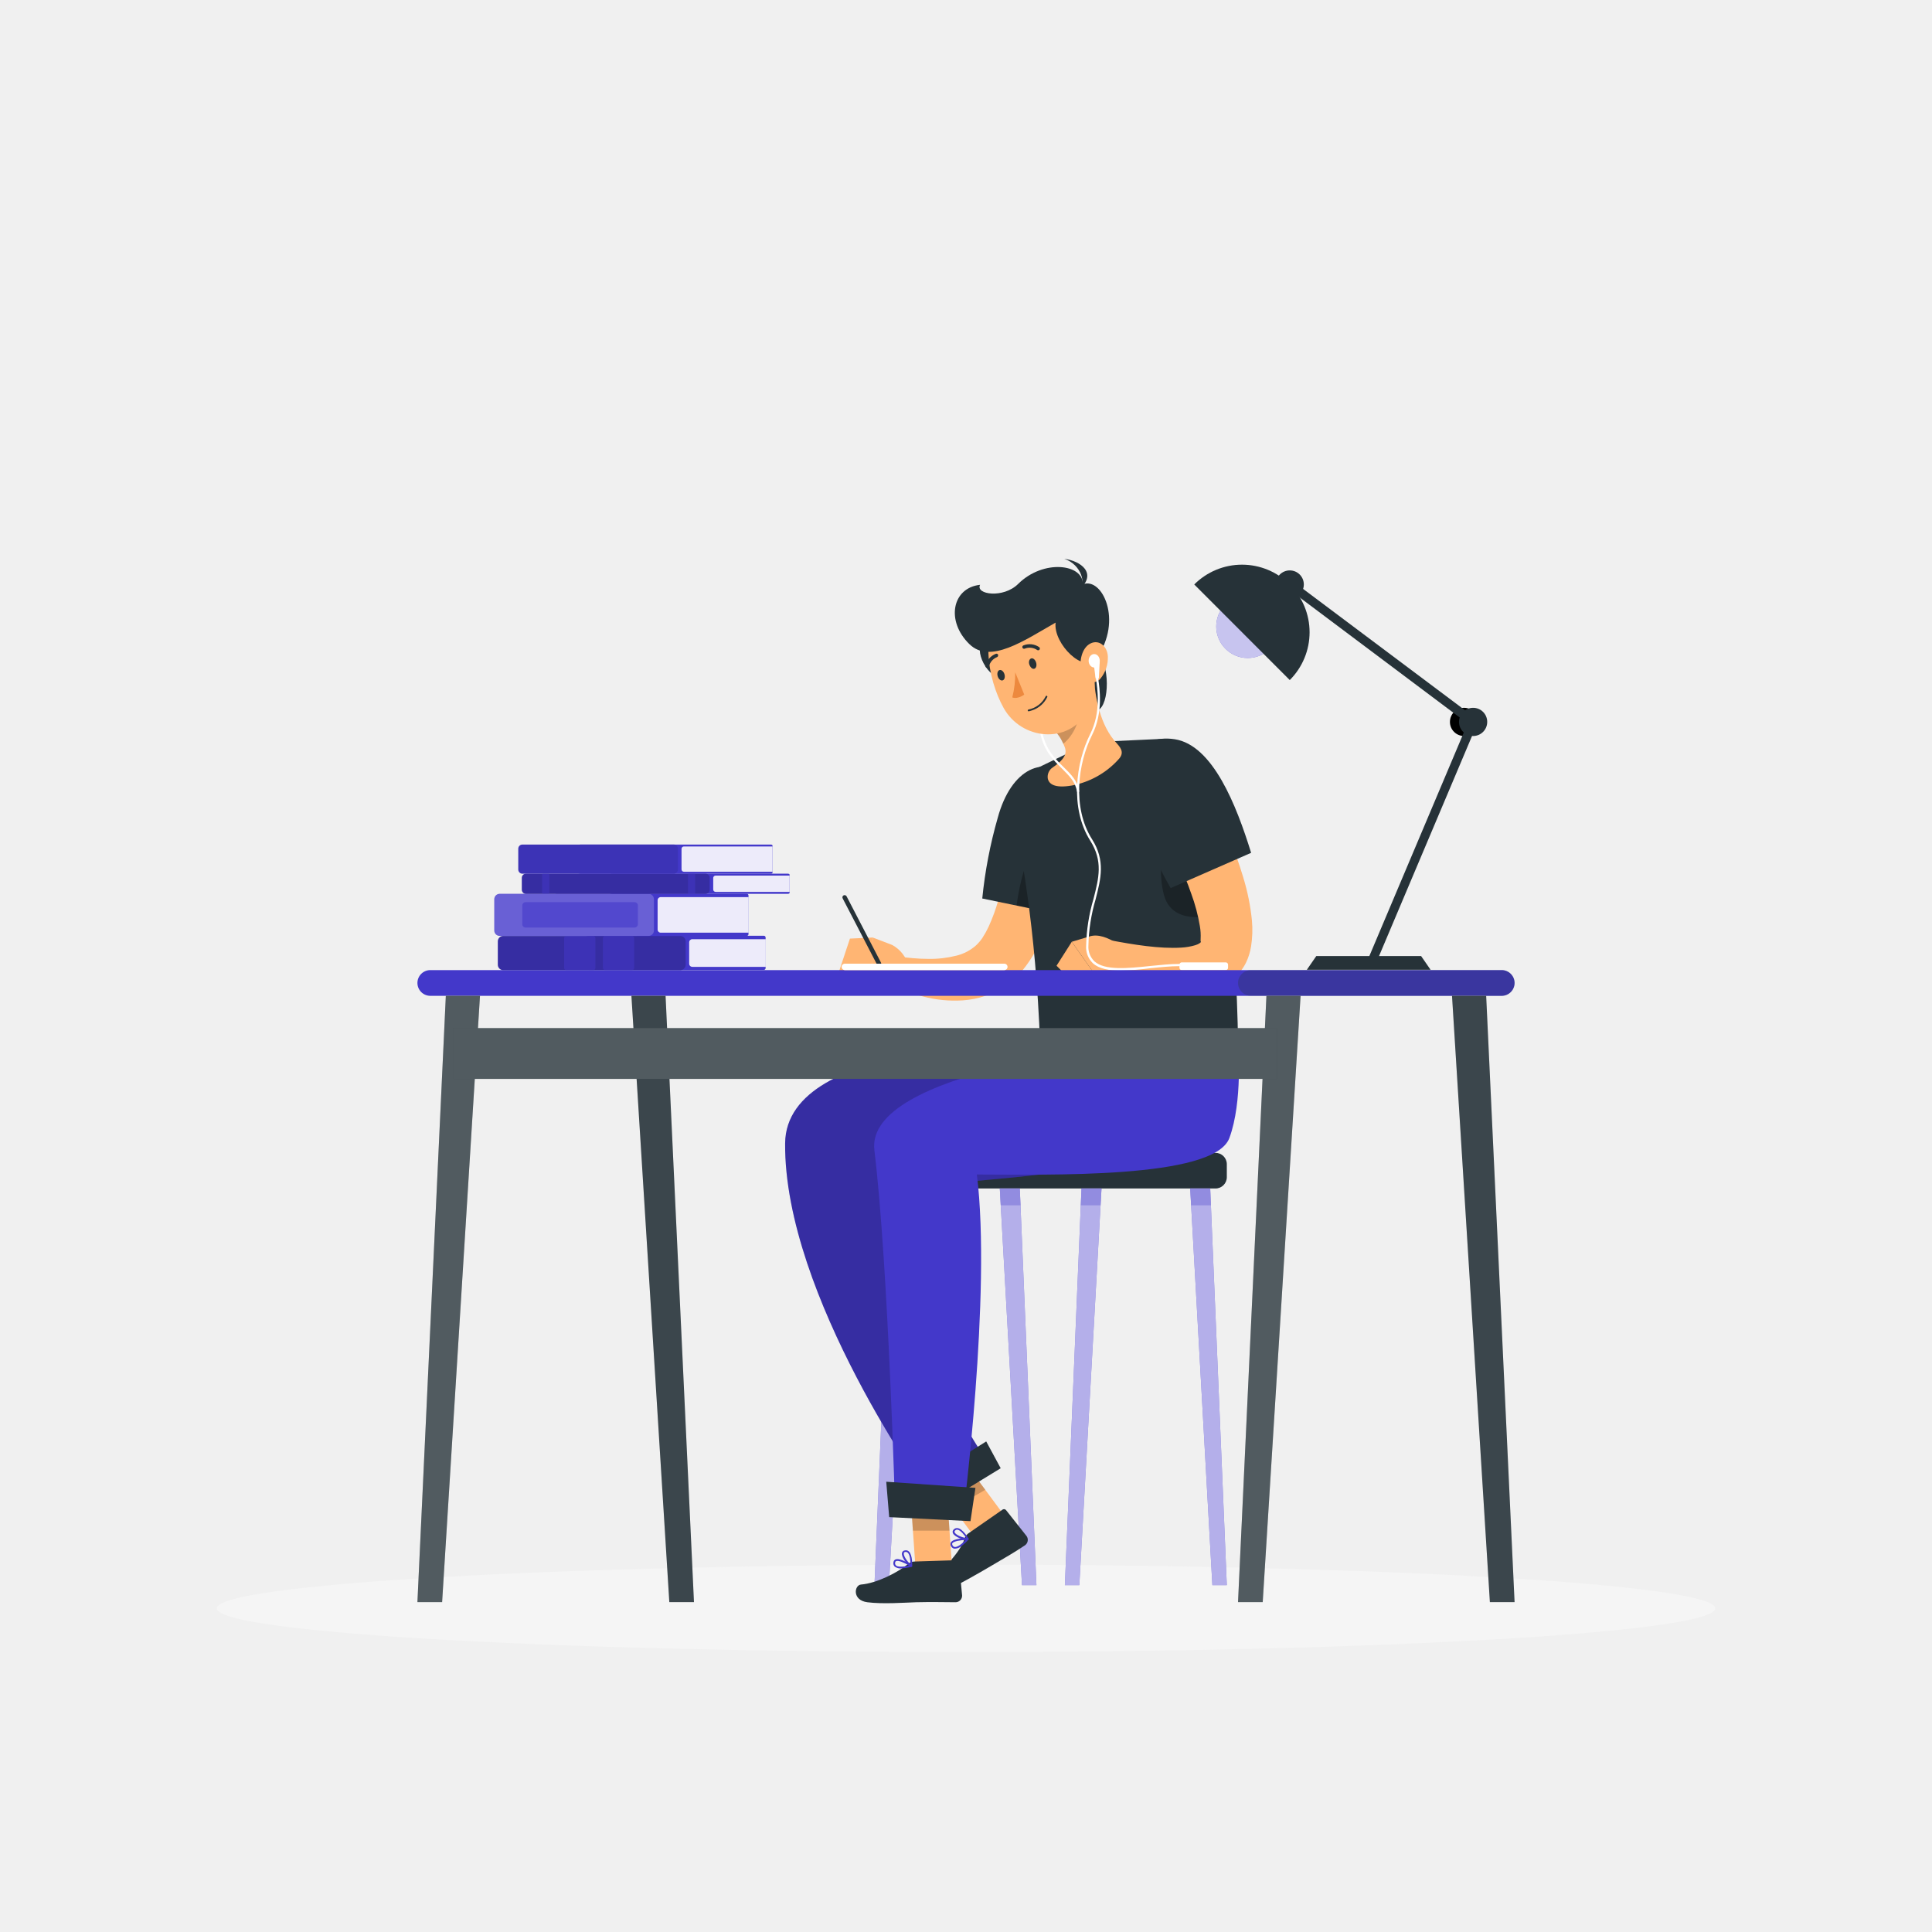
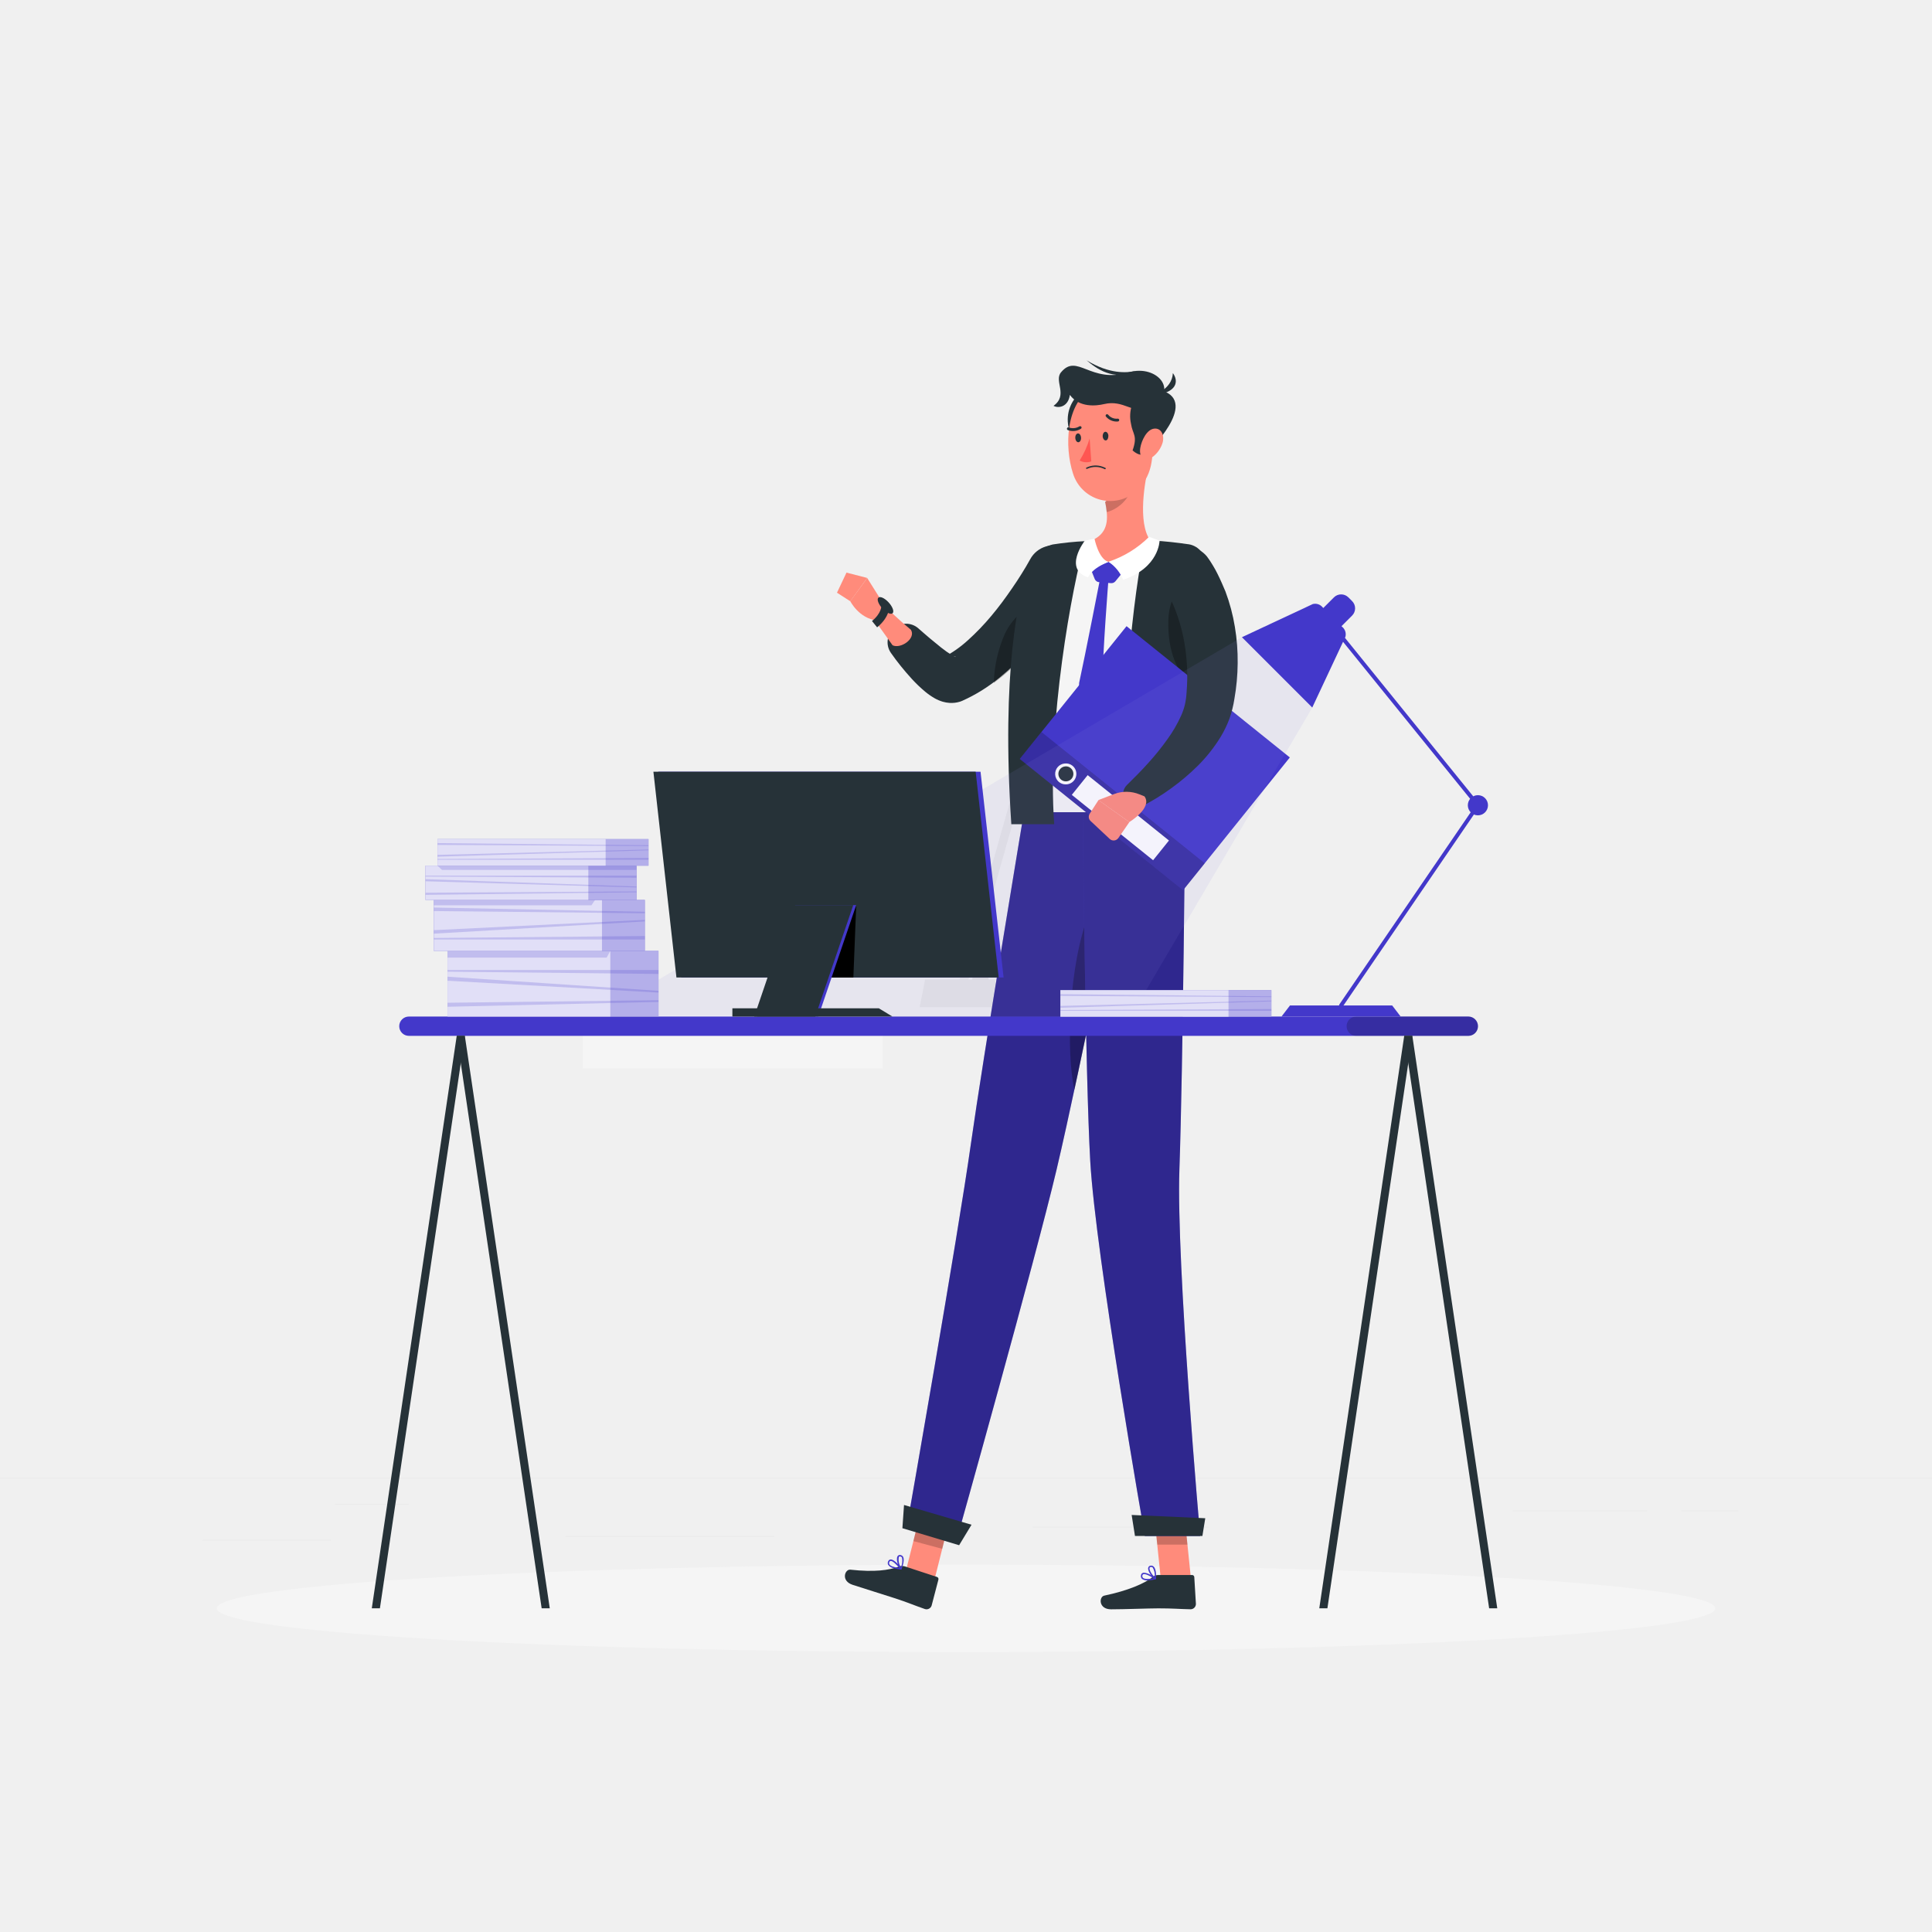
- <svg xmlns="http://www.w3.org/2000/svg" viewBox="0 0 500 500" width="400">
-   <ellipse cx="250" cy="416.24" fill="#f5f5f5" rx="193.89" ry="11.32" />
-   <rect width="91.19" height="9.22" x="226.31" y="298.36" fill="#263238" rx="2.93" />
-   <path fill="#4338ca" d="M313.76 410.24h3.74l-4.3-102.66h-5.18l5.74 102.66z" />
-   <path fill="#fff" d="M313.76 410.24h3.74l-4.3-102.66h-5.18l5.74 102.66z" opacity=".6" />
-   <path fill="#4338ca" d="M279.33 410.24h-3.74l4.3-102.66h5.18l-5.74 102.66z" />
-   <path fill="#fff" d="M279.33 410.24h-3.74l4.3-102.66h5.18l-5.74 102.66z" opacity=".6" />
-   <path fill="#4338ca" d="M264.49 410.24h3.74l-4.31-102.66h-5.17l5.74 102.66z" />
-   <path fill="#fff" d="M264.49 410.24h3.74l-4.31-102.66h-5.17l5.74 102.66z" opacity=".6" />
-   <path fill="#4338ca" d="M230.05 410.24h-3.74l4.31-102.66h5.17l-5.74 102.66z" />
-   <path fill="#fff" d="M230.05 410.24h-3.74l4.31-102.66h5.17l-5.74 102.66z" opacity=".6" />
-   <path fill="#4338ca" d="M313.2 307.57h-5.18l.24 4.37h5.12l-.18-4.37zm-33.49 4.37h5.11l.25-4.37h-5.18l-.18 4.37zm-20.96-4.37.24 4.37h5.12l-.19-4.37h-5.17zm-28.32 4.37h5.13l.24-4.37h-5.18l-.19 4.37z" opacity=".3" />
-   <path fill="#ffb573" d="m262.08 395.15-8.46 4.5-13.34-18.01 8.47-4.5 13.33 18.01z" />
-   <path fill="#263238" d="m250.56 396.87 8.84-6.14a.68.68 0 0 1 1 .13l5.29 6.69a1.71 1.71 0 0 1-.41 2.36c-3.11 2.08-4.51 2.81-8.58 5.23-2.51 1.48-8.51 5-12.2 6.61s-5.17-2.09-3.75-3.1c3.37-2.38 7.83-7.06 8.84-10.35a2.67 2.67 0 0 1 .97-1.43Z" />
-   <path d="m248.76 377.15-8.48 4.49 6.43 8.68 8.28-4.76-6.23-8.41z" opacity=".2" />
-   <path fill="#4338ca" d="M269.19 270.47s-65.74-2.05-66 25.42c-.32 39.48 37.15 91.33 37.15 91.33l14.66-9.75s-25.68-37.69-25.9-68.51c19.37-5.47 65-2 70.91-18.1 4.84-13.14 2.31-20.39 2.31-20.39Z" />
-   <path d="M269.19 270.47s-65.74-2.05-66 25.42c-.32 39.48 37.15 91.33 37.15 91.33l14.66-9.75s-25.68-37.69-25.9-68.51c19.37-5.47 65-2 70.91-18.1 4.84-13.14 2.31-20.39 2.31-20.39Z" opacity=".2" />
-   <path fill="#263238" d="m258.98 379.98-17.44 10.68-5.47-5.55 19.16-12.07 3.75 6.94z" />
-   <path fill="#4338ca" d="M248.73 400.18a11.2 11.2 0 0 0 1.9-1.74.22.22 0 0 0-.17-.37c-.37 0-3.65 0-4.35 1.07a.85.85 0 0 0-.07.82 1.23 1.23 0 0 0 .92.83 2.62 2.62 0 0 0 1.77-.61Zm1.21-1.65c-1.21 1.26-2.28 1.93-2.9 1.82a.77.77 0 0 1-.58-.56.38.38 0 0 1 0-.4c.4-.56 2.17-.81 3.48-.86Z" />
-   <path fill="#4338ca" d="M250.59 398.48a.27.27 0 0 0 .07-.08.22.22 0 0 0 0-.22c-.06-.1-1.46-2.48-2.78-2.7a1.14 1.14 0 0 0-1 .29.85.85 0 0 0-.28 1c.42 1 2.73 1.81 3.84 1.74ZM247.3 396a.66.66 0 0 1 .51-.12c.79.13 1.75 1.38 2.25 2.14-1.09-.1-2.73-.8-3-1.45-.05-.12-.08-.29.17-.51.02.02.04-.01.07-.06Z" />
-   <path fill="#ffb573" d="m246.43 406.19-9.5-.45-1.56-22.43 9.5.45 1.56 22.43z" />
-   <path fill="#263238" d="m236.71 404.12 10.75-.34a.69.69 0 0 1 .74.63l.79 8.49a1.7 1.7 0 0 1-1.63 1.76c-3.74 0-5.54-.11-10.27 0-2.91.09-8.63.52-12.62 0s-3.38-4.43-1.65-4.58c4.11-.33 9.62-3.17 12.26-5.38a2.69 2.69 0 0 1 1.63-.58Z" />
-   <path fill="#4338ca" d="M233.37 405.89a11.71 11.71 0 0 0 2.54-.42.22.22 0 0 0 .06-.4c-.31-.2-3.08-2-4.23-1.48a.85.85 0 0 0-.5.65 1.23 1.23 0 0 0 .31 1.2 2.56 2.56 0 0 0 1.82.45Zm1.91-.72c-1.7.39-3 .38-3.42-.05a.82.82 0 0 1-.19-.79.4.4 0 0 1 .24-.32c.62-.27 2.24.48 3.37 1.16Z" />
-   <path fill="#4338ca" d="M235.86 405.48a.19.19 0 0 0 .1 0 .21.21 0 0 0 .11-.18c0-.12.14-2.88-.86-3.78a1.1 1.1 0 0 0-1-.28.85.85 0 0 0-.79.7c-.19 1 1.3 3 2.27 3.54a.27.27 0 0 0 .17 0Zm-1.43-3.84a.63.63 0 0 1 .48.18c.6.54.72 2.11.73 3-.86-.68-1.86-2.16-1.73-2.85 0-.13.09-.29.41-.34Z" />
-   <path d="m244.88 383.76-9.51-.45.89 12.83 9.48-.01-.86-12.37z" opacity=".2" />
-   <path fill="#4338ca" d="M292.57 270.47s-68.78 6.5-66.28 27.21c3.62 29.86 5.4 94.22 5.4 94.22l17.53.69s7.43-58 3.59-88.63c17.8 0 61.38 1.28 65.35-9.44 3.51-9.48 2.26-24 2.26-24Z" />
-   <path fill="#263238" d="m251.16 393.67-21.04-1.04-.76-9.16 23.08 1.59-1.28 8.61z" />
-   <path fill="#ffb573" d="M277.31 209.81c-.13 1.68-.26 3.14-.45 4.68s-.39 3-.63 4.56c-.47 3-1.07 6-1.77 9.07a71.77 71.77 0 0 1-6.59 18.22 32.69 32.69 0 0 1-3.09 4.59 20.83 20.83 0 0 1-4.54 4.22 22.69 22.69 0 0 1-11.07 3.74 32 32 0 0 1-10.29-1 40.2 40.2 0 0 1-4.66-1.5c-.76-.29-1.5-.61-2.23-1s-1.41-.71-2.25-1.16l2.63-6.69 1.91.24 2 .2c1.34.11 2.66.18 4 .18a27.67 27.67 0 0 0 7.21-.83 11.85 11.85 0 0 0 5.09-2.65 11.54 11.54 0 0 0 1.66-1.94 23.8 23.8 0 0 0 1.58-2.84 45.89 45.89 0 0 0 2.59-7.11c.76-2.53 1.37-5.18 1.92-7.88s1-5.43 1.45-8.18l.59-4.14c.18-1.36.38-2.82.51-4Z" />
-   <path fill="#263238" d="M277.37 201.66c-7-6.79-15.7-2.78-19.16 10a118 118 0 0 0-4 20.87l22.27 4.6c4.05-12.19 8.09-28.51.89-35.47Z" />
-   <path d="M270.2 215.56c1.59-1.43 6.11 5 8.87 12.93-.78 3-1.67 5.89-2.58 8.6l-13.4-2.77c1.07-7.92 3.54-15.54 7.11-18.76Z" opacity=".3" />
-   <path fill="#ffb573" d="m230.86 244.54-5-1.91-.22 10.61s8.4 3.63 10.11-.54l-.6-2.65a8.59 8.59 0 0 0-4.29-5.51Z" />
-   <path fill="#ffb573" d="m219.96 242.91-2.95 8.9 8.67 1.43.22-10.61-5.94.28z" />
-   <path fill="#263238" d="M227.52 250a.56.56 0 0 1-.51-.31l-8.93-17.19a.58.58 0 0 1 .24-.78.59.59 0 0 1 .78.25l8.9 17.16a.58.58 0 0 1-.24.78.66.66 0 0 1-.24.09Zm49.02-55.15 10.68-3 13.72-.64a9.51 9.51 0 0 1 9.5 6.56c2.61 8 5 19.52 6.77 29.49 2 11.19 3 28 3.21 43.26h-51.23c-1.17-31.85-5.22-50.68-7-61.1a9.48 9.48 0 0 1 5.28-10.19Z" />
-   <path d="M317.21 227.22c-1.38-7.85-3.16-16.69-5.14-24-9.13-1.54-13.55 18.48-10.84 28.41s17.16 3.91 17.16 3.91c-.34-2.99-.74-5.8-1.18-8.32Z" opacity=".3" />
-   <path fill="#263238" d="M285.4 171c2.2 5.4.88 15.3-3.46 12.5s2.12-15.78 3.46-12.5Z" />
-   <path fill="#ffb573" d="m283 174.46-4.15 6.34-5.64 8.63a8.62 8.62 0 0 1 1.74 2.55c1 2.08 1.89 3.63-2.48 6.61a2.91 2.91 0 0 0-1.31 2.86c.26 1.35 1.6 2.66 6.31 1.83a21.65 21.65 0 0 0 11.82-6.56c1.57-1.57 1.21-2.75-.3-4.38-4.32-4.6-5.6-11.95-5.99-17.88Z" />
-   <path d="m274.56 187.3 3.46-6.15q.11.24.24.51A15.71 15.71 0 0 1 279 184c.63 2.73-1.49 6.63-3.82 8.49l-.27-.53a10.8 10.8 0 0 0-1.6-2.45.53.53 0 0 0-.14-.1Z" opacity=".2" />
-   <path fill="#263238" d="M253.79 167c-1.29 2.91 3.28 11.15 8.51 7.82s-6.23-12.97-8.51-7.82Z" />
-   <path fill="#fff" d="M279 205.05a.29.29 0 0 1-.29-.24c-.38-2.47-2-4-3.83-5.86-2.32-2.27-4.95-4.85-5.81-9.9a.28.28 0 0 1 .56-.1c.84 4.87 3.4 7.38 5.65 9.59 1.85 1.81 3.59 3.52 4 6.18a.28.28 0 0 1-.24.33Z" />
-   <path fill="#ffb573" d="M281.13 164.07c2 9.06 3.56 14.27.33 20-4.88 8.67-17.08 7.49-21.72-.85-4.18-7.5-6.67-21.06 1.1-26.91a12.87 12.87 0 0 1 20.29 7.76Z" />
-   <path fill="#263238" d="M283.82 170.29c-3.12 4.43-11.3-3.7-10.63-9.16-8.12 4.62-16.94 10.79-22.29 5.59-6.18-6-4.49-14.6 2.75-15.37-1.28 2.5 6 3.61 9.87-.25 6.55-6.48 16.9-5.13 16.71.12 4.99-1.98 10.44 9.34 3.59 19.07Z" />
-   <path fill="#263238" d="M279.27 152.69c1.93-1.44.65-6.57-3.83-8.07 4.26.55 8.67 3.72 3.83 8.07Z" />
-   <path fill="#ffb573" d="M286.71 169.89a8.48 8.48 0 0 1-1.9 5.71c-1.72 2.05-4.37.42-5-2.14-.55-2.29.16-5.84 2.42-6.94s4.36.79 4.48 3.37Z" />
-   <path fill="#263238" d="M268.13 171.42c.24.73.06 1.47-.42 1.64s-1-.28-1.29-1-.06-1.47.42-1.65 1.05.27 1.29 1.01Zm-8.2 3c.25.74.06 1.48-.42 1.65s-1.05-.28-1.29-1-.05-1.47.42-1.64 1.05.26 1.29.99Z" />
-   <path fill="#ed893e" d="M262.74 174a24.9 24.9 0 0 1-.76 6.49c1.47.54 3.09-.73 3.09-.73Z" />
-   <path fill="#263238" d="M267.13 183.83a6.61 6.61 0 0 0 3.91-3.45.23.23 0 0 0-.12-.3.24.24 0 0 0-.3.13 6.34 6.34 0 0 1-4.45 3.42.23.23 0 1 0 .09.45 6.85 6.85 0 0 0 .87-.25Zm1.75-15.59a.41.41 0 0 0 .17-.15.46.46 0 0 0-.14-.63 4.34 4.34 0 0 0-4.07-.42.45.45 0 0 0-.22.61.46.46 0 0 0 .61.21 3.47 3.47 0 0 1 3.19.36.43.43 0 0 0 .46.02Zm-10.57 1.44a.47.47 0 0 0 0-.23.46.46 0 0 0-.6-.24 4.32 4.32 0 0 0-2.66 3.11.45.45 0 1 0 .89.15 3.45 3.45 0 0 1 2.12-2.42.46.46 0 0 0 .25-.37Z" />
-   <path fill="#ffb573" d="M308.67 198c1 1.62 1.8 3.08 2.63 4.64s1.63 3.08 2.41 4.64c1.58 3.11 3 6.31 4.38 9.57s2.59 6.62 3.63 10.12a57.11 57.11 0 0 1 2.28 11.28 27 27 0 0 1-.23 6.7 14.88 14.88 0 0 1-1.32 4.21 12.69 12.69 0 0 1-3.06 3.94 13.3 13.3 0 0 1-3.86 2.34 17.59 17.59 0 0 1-3.67 1 25 25 0 0 1-6.41.17 38.44 38.44 0 0 1-5.66-.91 54.18 54.18 0 0 1-5.26-1.48 66 66 0 0 1-9.86-4.18l2.53-6.73c6.22 1.18 12.9 2.27 18.51 1.93a15.68 15.68 0 0 0 3.62-.62c1-.3 1.51-.75 1.47-.89s-.06 0-.08-.1 0-.11 0-.62a14.72 14.72 0 0 0-.2-3.36 46 46 0 0 0-2.23-8.37c-1-2.9-2.21-5.83-3.52-8.73s-2.72-5.81-4.15-8.71q-1.08-2.18-2.23-4.31l-2.26-4.19Z" />
-   <path fill="#263238" d="M304 191.31c-9.66-1.47-14.41 6.82-9.86 19.2a117.34 117.34 0 0 0 8.82 19.33l20.83-9.13c-3.79-12.25-9.91-27.89-19.79-29.4Z" />
-   <path fill="#ffb573" d="m281.84 242.39-4.46 1.34 6.33 9s9.38-3.36 7.46-7.44l-2.36-1.34c-2.02-1.17-4.58-2.38-6.97-1.56Z" />
-   <path fill="#ffb573" d="m273.43 249.93 4.47 4.46 5.81-1.67-6.33-8.99-3.95 6.2z" />
-   <ellipse cx="283.18" cy="171.01" fill="#fff" rx="1.44" ry="1.74" />
-   <path fill="#fff" d="m284.37 175.61-.83-.03-.51-4.01 1.58-.35-.24 4.39z" />
-   <path fill="#fff" d="M290.11 251.2c-3 0-5.66-.45-7.27-1.91a5.75 5.75 0 0 1-1.75-4.5 46.28 46.28 0 0 1 1.91-12.17c1.39-5.45 2.49-9.75-.85-15.06-5.32-8.43-3.73-20.22 0-27.61 2.85-5.65 1.85-11.95 1.49-14.27-.05-.3-.09-.54-.11-.7a.28.28 0 0 1 .26-.31.29.29 0 0 1 .32.25c0 .15.05.38.09.67.38 2.41 1.37 8.8-1.57 14.62-3.65 7.25-5.21 18.8 0 27 3.47 5.51 2.29 10.14.92 15.5a45.9 45.9 0 0 0-1.87 12 5.18 5.18 0 0 0 1.55 4.08c2.7 2.43 8.66 1.81 14.42 1.21 2.58-.26 5.25-.54 7.6-.54a.29.29 0 1 1 0 .58c-2.32 0-5 .27-7.54.54a75.66 75.66 0 0 1-7.6.62Z" />
-   <rect width="12.58" height="2" x="305.24" y="249.06" fill="#fff" rx=".6" />
-   <path fill="#4338ca" d="M388.64 257.72H111.36a3.34 3.34 0 0 1-3.33-3.33 3.34 3.34 0 0 1 3.33-3.33h277.28a3.34 3.34 0 0 1 3.33 3.33 3.34 3.34 0 0 1-3.33 3.33Z" />
-   <path fill="#263238" d="M388.64 257.72h-64.91a3.34 3.34 0 0 1-3.33-3.33 3.34 3.34 0 0 1 3.33-3.33h64.91a3.34 3.34 0 0 1 3.33 3.33 3.34 3.34 0 0 1-3.33 3.33Z" opacity=".3" />
-   <path fill="#263238" d="M385.58 414.62h6.39l-7.35-156.9h-8.84l9.8 156.9z" />
-   <path fill="#fff" d="M385.58 414.62h6.39l-7.35-156.9h-8.84l9.8 156.9z" opacity=".1" />
-   <path fill="#263238" d="M326.79 414.62h-6.39l7.35-156.9h8.84l-9.8 156.9z" />
-   <path fill="#fff" d="M326.79 414.62h-6.39l7.35-156.9h8.84l-9.8 156.9z" opacity=".2" />
-   <path fill="#263238" d="M173.22 414.62h6.38l-7.35-156.9h-8.84l9.81 156.9z" />
-   <path fill="#fff" d="M173.22 414.62h6.38l-7.35-156.9h-8.84l9.81 156.9z" opacity=".1" />
-   <path fill="#263238" d="M114.42 414.62h-6.39l7.35-156.9h8.84l-9.8 156.9z" />
-   <path fill="#fff" d="M114.42 414.62h-6.39l7.35-156.9h8.84l-9.8 156.9z" opacity=".2" />
-   <path fill="#263238" d="M117.24 266.07h213.25v13.15H117.24z" />
-   <path fill="#fff" d="M117.24 266.07h213.25v13.15H117.24z" opacity=".2" />
-   <path fill="#4338ca" d="M152.33 242.22a1.4 1.4 0 0 0-1.4 1.39v6a1.4 1.4 0 0 0 1.4 1.4h45.35a.46.46 0 0 0 .46-.45v-7.94a.46.46 0 0 0-.46-.45Z" />
-   <path fill="#fff" d="M179.17 243.06h19v7.16h-19a.81.81 0 0 1-.81-.81v-5.55a.81.81 0 0 1 .81-.8Z" opacity=".9" />
-   <rect width="48.61" height="8.85" x="128.84" y="242.22" fill="#4338ca" rx="1.4" />
-   <rect width="48.61" height="8.85" x="128.84" y="242.22" opacity=".2" rx="1.4" />
-   <rect width="8.09" height="8.85" x="146" y="242.22" fill="#4338ca" opacity=".5" rx=".57" />
-   <rect width="8.08" height="8.85" x="156.04" y="242.22" fill="#4338ca" opacity=".5" rx=".57" />
-   <path fill="#4338ca" d="M144.13 231.32a1.4 1.4 0 0 0-1.4 1.4v8.1a1.4 1.4 0 0 0 1.4 1.4h49.13a.46.46 0 0 0 .45-.46v-10a.46.46 0 0 0-.45-.46Z" />
-   <path fill="#fff" d="M171 232.17h22.74v9.21H171a.81.81 0 0 1-.81-.81V233a.81.81 0 0 1 .81-.83Z" opacity=".9" />
-   <rect width="41.32" height="10.89" x="127.92" y="231.32" fill="#4338ca" rx="1.4" />
-   <rect width="41.32" height="10.89" x="127.92" y="231.32" fill="#fff" opacity=".2" rx="1.4" />
-   <rect width="29.91" height="6.57" x="135.17" y="233.48" fill="#4338ca" opacity=".6" rx=".85" />
-   <path fill="#4338ca" d="M158.54 226.11c-.77 0-1.4.37-1.4.82v3.57c0 .45.63.82 1.4.82h45.36c.25 0 .45-.12.45-.26v-4.68c0-.15-.2-.27-.45-.27Z" />
-   <path fill="#fff" d="M185.2 226.6h19.15v4.22H185.2a.62.62 0 0 1-.62-.62v-3a.62.62 0 0 1 .62-.6Z" opacity=".9" />
-   <rect width="48.61" height="5.22" x="135.05" y="226.11" fill="#4338ca" rx="1.07" />
-   <rect width="48.61" height="5.22" x="135.05" y="226.11" opacity=".2" rx="1.07" />
-   <rect width="1.87" height="5.22" x="140.3" y="226.11" fill="#4338ca" opacity=".5" rx=".21" />
-   <rect width="1.84" height="5.22" x="178.05" y="226.11" fill="#4338ca" opacity=".5" rx=".21" />
-   <path fill="#4338ca" d="M150.34 218.57c-.77 0-1.4.37-1.4.82v5.89c0 .46.63.83 1.4.83h49.13c.25 0 .46-.12.46-.27v-7c0-.15-.21-.27-.46-.27Z" />
-   <path fill="#fff" d="M177 219.06h22.93v6.55H177a.62.62 0 0 1-.62-.62v-5.31a.62.62 0 0 1 .62-.62Z" opacity=".9" />
-   <rect width="41.32" height="7.54" x="134.13" y="218.57" fill="#4338ca" rx="1.07" />
-   <rect width="41.32" height="7.54" x="134.13" y="218.57" opacity=".1" rx="1.07" />
-   <path fill="#fff" d="M259.92 249.4h-41.27a.84.84 0 0 0-.84.83.84.84 0 0 0 .84.83h41.27a.83.83 0 0 0 .83-.83.83.83 0 0 0-.83-.83Z" />
-   <path fill="#263238" d="M340.66 247.42h27.12l2.45 3.55h-32.02l2.45-3.55z" />
-   <path d="M382.54 186.83a3.65 3.65 0 1 1-3.65-3.65 3.64 3.64 0 0 1 3.65 3.65Z" />
-   <path fill="#263238" d="M355.12 249.82a1.16 1.16 0 0 1-1.07-1.6l26.13-61.84a1.16 1.16 0 0 1 2.13.9l-26.13 61.83a1.16 1.16 0 0 1-1.06.71Z" />
-   <path fill="#263238" d="M381.24 188a1.19 1.19 0 0 1-.69-.23l-47.45-35.59a1.15 1.15 0 0 1 1.38-1.84l47.46 35.57a1.16 1.16 0 0 1-.7 2.08Z" />
-   <path fill="#263238" d="M384.89 186.83a3.65 3.65 0 1 1-3.65-3.65 3.64 3.64 0 0 1 3.65 3.65Z" />
-   <circle cx="333.79" cy="151.26" r="3.64" fill="#263238" />
-   <path fill="#4338ca" d="M328.69 167.9a8.16 8.16 0 1 1 0-11.54 8.17 8.17 0 0 1 0 11.54Z" />
-   <path fill="#fff" d="M328.69 167.9a8.16 8.16 0 1 1 0-11.54 8.17 8.17 0 0 1 0 11.54Z" opacity=".7" />
-   <path fill="#263238" d="M333.79 151.26a17.47 17.47 0 0 0-24.72 0L333.79 176a17.48 17.48 0 0 0 0-24.74Z" />
+ <svg xmlns="http://www.w3.org/2000/svg" viewBox="0 0 500 500" width="500">
+   <g id="freepik--background-complete--inject-70">
+     <rect y="382.4" width="500" height="0.25" style="fill:#ebebeb" />
+     <rect x="52.46" y="398.49" width="33.21" height="0.25" style="fill:#ebebeb" />
+     <rect x="146.33" y="397.5" width="54.1" height="0.25" style="fill:#ebebeb" />
+     <rect x="86.67" y="389.21" width="19.11" height="0.25" style="fill:#ebebeb" />
+     <rect x="435.12" y="390.89" width="14.78" height="0.25" style="fill:#ebebeb" />
+     <rect x="391.47" y="390.89" width="34.74" height="0.25" style="fill:#ebebeb" />
+     <rect x="267.33" y="395.11" width="45.45" height="0.25" style="fill:#ebebeb" />
+     <rect x="251.61" y="252.52" width="4.28" height="1.97" rx="0.96" transform="translate(507.49 507.02) rotate(-180)" style="fill:#e0e0e0" />
+     <path d="M287,206,267,220A12.19,12.19,0,0,1,287,206Z" style="fill:#e6e6e6" />
+     <path d="M263.05,203.86l5.47,7.77,10.07-7.09-5.47-7.77a6.16,6.16,0,0,0-8.58-1.49h0A6.16,6.16,0,0,0,263.05,203.86Z" style="fill:#e6e6e6" />
+     <rect x="256.35" y="194.26" width="2.22" height="62" transform="translate(443.83 512.14) rotate(-164.19)" style="fill:#e6e6e6" />
+     <path d="M263,192.33a3.83,3.83,0,1,0,5.22,1.47A3.83,3.83,0,0,0,263,192.33Z" style="fill:#e6e6e6" />
+     <polygon points="239.41 253.5 257.47 253.5 258.88 260.67 237.99 260.67 239.41 253.5" style="fill:#e6e6e6" />
+     <rect x="150.79" y="262.74" width="77.68" height="13.78" transform="translate(379.26 539.26) rotate(180)" style="fill:#f5f5f5" />
+   </g>
+   <g id="freepik--Shadow--inject-70">
+     <ellipse id="freepik--path--inject-70" cx="250" cy="416.24" rx="193.89" ry="11.32" style="fill:#f5f5f5" />
+   </g>
+   <g id="freepik--Character--inject-70">
+     <polygon points="241.69 409.43 234.23 407.42 238.68 389.68 246.14 391.69 241.69 409.43" style="fill:#ff8b7b" />
+     <path d="M234.14,405.37l8.34,2.74a.56.56,0,0,1,.38.69l-1.76,6.73a1.38,1.38,0,0,1-1.73.89c-2.89-1-4.22-1.63-7.89-2.83-2.25-.74-7.7-2.42-10.82-3.44s-2-4.07-.6-3.92c6.33.69,10,.14,12.65-.82A2.27,2.27,0,0,1,234.14,405.37Z" style="fill:#263238" />
+     <polygon points="246.14 391.7 238.68 389.69 236.38 398.83 243.85 400.84 246.14 391.7" style="opacity:0.2" />
+     <path d="M265,210.2S254.4,273.79,251.27,296C247.85,320.26,235,393.32,235,393.32l12.69,4.8s20.18-71.85,25.76-95.46c6.06-25.63,19.4-92.46,19.4-92.46Z" style="fill:#4338CA" />
+     <path d="M265,210.2S254.4,273.79,251.27,296C247.85,320.26,235,393.32,235,393.32l12.69,4.8s20.18-71.85,25.76-95.46c6.06-25.63,19.4-92.46,19.4-92.46Z" style="opacity:0.3" />
+     <path d="M281.89,236.28c-5.4,13.48-6,36.39-3.82,45.77,3.31-15.41,7.11-33.85,10-48.19C287.05,230.18,285.16,228.08,281.89,236.28Z" style="opacity:0.3" />
+     <polygon points="248.22 399.9 233.54 395.5 233.96 389.49 251.43 394.6 248.22 399.9" style="fill:#263238" />
+     <path d="M231.09,405.8a9.37,9.37,0,0,0,2.06.39.2.2,0,0,0,.18-.1.19.19,0,0,0,0-.19c-.18-.25-1.81-2.37-2.83-2.31a.67.67,0,0,0-.57.35,1,1,0,0,0-.09,1A2.11,2.11,0,0,0,231.09,405.8Zm1.67,0c-1.42-.17-2.38-.53-2.61-1a.63.63,0,0,1,.08-.66.32.32,0,0,1,.27-.18C231.05,403.92,232.08,405,232.76,405.78Z" style="fill:#4338CA" />
+     <path d="M233.11,406.18h.09a.18.18,0,0,0,.13-.11c0-.09.91-2.17.4-3.14a.92.92,0,0,0-.66-.48.7.7,0,0,0-.8.32c-.43.75.16,2.66.76,3.35Zm0-3.34a.52.52,0,0,1,.33.27,4.12,4.12,0,0,1-.29,2.52,3.65,3.65,0,0,1-.53-2.67c0-.1.15-.2.41-.14Z" style="fill:#4338CA" />
+     <path d="M278.54,151.35c-.51.89-.92,1.55-1.39,2.31l-1.39,2.16q-1.41,2.15-2.91,4.21a97.94,97.94,0,0,1-6.49,8,66.82,66.82,0,0,1-7.67,7.33,42,42,0,0,1-9.64,6l-.14.06-.46.17a7.46,7.46,0,0,1-2.73.32,8.42,8.42,0,0,1-1.75-.31,10.31,10.31,0,0,1-2.07-.88,17.5,17.5,0,0,1-2.46-1.71,36.27,36.27,0,0,1-3.43-3.27c-1-1.1-1.95-2.2-2.85-3.32s-1.74-2.22-2.6-3.46a4.8,4.8,0,0,1,7.07-6.38l.14.13c.92.79,1.92,1.69,2.89,2.5s2,1.64,2.92,2.39a28.21,28.21,0,0,0,2.77,1.95,4.44,4.44,0,0,0,1,.46c.06,0,.07,0-.2-.13a3.14,3.14,0,0,0-.75-.15,4.87,4.87,0,0,0-1.73.21l-.6.24a29.85,29.85,0,0,0,6.46-4.52,61.21,61.21,0,0,0,6-6.24c1.9-2.25,3.68-4.67,5.38-7.15q1.29-1.86,2.48-3.77l1.17-1.92c.36-.62.78-1.33,1.05-1.84l0,0a6.85,6.85,0,1,1,12.06,6.5A.83.83,0,0,0,278.54,151.35Z" style="fill:#263238" />
+     <path d="M260.07,164c4.1-8.44,11.12-7.94,13.93-5.34-.26.39-.52.78-.79,1.16a89.57,89.57,0,0,1-6.18,7.8,68.36,68.36,0,0,1-7.29,7.13c-.83.68-1.67,1.34-2.55,2A33.91,33.91,0,0,1,260.07,164Z" style="opacity:0.3" />
+     <path d="M227.57,154.59l-3.14-5-4.38,6s2.25,4.49,6.95,5l.84-2.39A4.19,4.19,0,0,0,227.57,154.59Z" style="fill:#ff8b7b" />
+     <path d="M226,160l5,7c2.09,1,6.11-1.72,4.75-4a95.1,95.1,0,0,1-8.88-8.35Z" style="fill:#ff8b7b" />
+     <path d="M231.15,158.46c-.2.68-1.25.43-2.35-.55s-1.82-2.33-1.62-3,1.25-.44,2.35.55S231.35,157.78,231.15,158.46Z" style="fill:#263238" />
+     <path d="M227,162.35l-1.33-1.63c2.47-2,2.44-3.91,2.44-4l2.1-.12C230.22,156.74,230.36,159.63,227,162.35Z" style="fill:#263238" />
+     <polygon points="219.07 148.19 216.61 153.39 220.06 155.61 224.43 149.57 219.07 148.19" style="fill:#ff8b7b" />
+     <polygon points="308.21 408.51 300.4 408.51 298.53 390.42 306.35 390.42 308.21 408.51" style="fill:#ff8b7b" />
+     <path d="M299.72,407.61h8.78a.56.56,0,0,1,.58.53l.42,6.95a1.38,1.38,0,0,1-1.37,1.39c-3.05-.06-4.51-.24-8.37-.24-2.38,0-8.92.25-12.2.25s-3.18-3.24-1.79-3.54c6.23-1.31,10.4-3.13,12.6-4.86A2.23,2.23,0,0,1,299.72,407.61Z" style="fill:#263238" />
+     <polygon points="306.35 390.43 298.53 390.43 299.5 399.75 307.31 399.75 306.35 390.43" style="opacity:0.2" />
+     <path d="M280.21,210.2s.67,67.87,1.94,90.24c1.39,24.49,14.14,97.06,14.14,97.06H310.6s-6.23-70.59-5.37-94.84c.93-26.32,1.5-92.46,1.5-92.46Z" style="fill:#4338CA" />
+     <path d="M280.21,210.2s.67,67.87,1.94,90.24c1.39,24.49,14.14,97.06,14.14,97.06H310.6s-6.23-70.59-5.37-94.84c.93-26.32,1.5-92.46,1.5-92.46Z" style="opacity:0.3" />
+     <polygon points="311.18 397.5 293.73 397.5 292.87 392.07 311.92 392.92 311.18 397.5" style="fill:#263238" />
+     <path d="M297,409a9.78,9.78,0,0,0,2.08-.28.18.18,0,0,0,.14-.14.23.23,0,0,0-.07-.19c-.25-.17-2.47-1.68-3.42-1.31a.68.68,0,0,0-.42.52,1,1,0,0,0,.22,1A2.18,2.18,0,0,0,297,409Zm1.58-.54c-1.39.27-2.42.23-2.79-.13a.66.66,0,0,1-.13-.65.34.34,0,0,1,.2-.26C296.33,407.19,297.63,407.85,298.53,408.43Z" style="fill:#4338CA" />
+     <path d="M299,408.69a.15.15,0,0,0,.09,0,.16.16,0,0,0,.09-.14c0-.1.19-2.34-.6-3.1a.91.91,0,0,0-.77-.26.7.7,0,0,0-.66.55c-.18.86,1,2.49,1.76,2.95A.15.15,0,0,0,299,408.69Zm-1.07-3.16a.55.55,0,0,1,.4.16,4.06,4.06,0,0,1,.51,2.48c-.68-.57-1.46-1.81-1.34-2.37,0-.11.08-.23.35-.27Z" style="fill:#4338CA" />
+     <path d="M268.24,146.73a7.6,7.6,0,0,1,5.76-5.22,46.82,46.82,0,0,1,5.85-1,156.94,156.94,0,0,1,17.76,0c3.1.15,6.26.53,8.78.9h.09a5,5,0,0,1,4.17,5.79,246,246,0,0,0-3.84,31.67c-.61,15.46.22,27.6-.08,31.33H265C262.41,172.47,265.69,155.32,268.24,146.73Z" style="fill:#f5f5f5" />
+     <path d="M282.31,147.32l1,2.52a1.34,1.34,0,0,0,1.14.83l3.06.25a1.33,1.33,0,0,0,1.16-.49l2.1-2.58-3.92-2.47Z" style="fill:#4338CA" />
+     <path d="M284.69,149.83s-3.83,19.69-5.42,26.95c-.16,5.32,2.22,12.46,2.22,12.46s3.85-9.06,3.85-12.92c0-7,1.54-26.49,1.54-26.49Z" style="fill:#4338CA" />
+     <path d="M296.42,139.76c-3.28,13.34-6.3,47.15-6.27,73.58h17.67c.31-3.94-.57-16.74.07-33,.49-12.42,2.71-25.81,4.06-33.39a5.25,5.25,0,0,0-4.41-6.11h-.09c-2.66-.39-6-.79-9.26-.95Z" style="fill:#263238" />
+     <path d="M302.37,160.44c.29-8.86,6.83-12.25,8.67-9.87a1.89,1.89,0,0,1,.22.31c-1.15,6.83-2.55,16.23-3.16,25.49C305,174.58,302.09,168.86,302.37,160.44Z" style="opacity:0.3" />
+     <path d="M266.09,146.91a8.86,8.86,0,0,1,6.34-6,78.81,78.81,0,0,1,8.4-.86c-3.35,11.58-9.91,46.9-8,73.26H261.73C259.1,173.79,263.61,154.15,266.09,146.91Z" style="fill:#263238" />
+     <rect x="276.81" y="169.1" width="44.1" height="54.22" transform="translate(-41.32 306.19) rotate(-51.2)" style="fill:#4338CA" />
+     <rect x="283.37" y="182.8" width="8.96" height="54.22" transform="translate(-56.1 302.73) rotate(-51.2)" style="opacity:0.2" />
+     <rect x="286.68" y="198.1" width="6.55" height="27" transform="translate(-56.64 305) rotate(-51.2)" style="fill:#fff" />
+     <path d="M277.31,198.45a2.33,2.33,0,1,1-3.27.36A2.32,2.32,0,0,1,277.31,198.45Z" style="fill:#263238" />
+     <path d="M275.85,203a2.71,2.71,0,0,1-.29-5.41,2.67,2.67,0,0,1,2,.58h0a2.72,2.72,0,0,1-1.71,4.83Zm0-4.65h-.21a1.89,1.89,0,0,0-1.3.71,1.94,1.94,0,1,0,2.72-.3h0A1.91,1.91,0,0,0,275.86,198.33Z" style="fill:#fff" />
+     <path d="M280.7,140.44c5.16-1.22,6.07-4.42,5.72-7.92a22.22,22.22,0,0,0-.41-2.62l6.47-5.37,4.75-3.94c-1.32,5.72-2.8,16.14,1.06,20,0,0-3.2,5.27-12,4.79C278.79,144.94,280.7,140.44,280.7,140.44Z" style="fill:#ff8b7b" />
+     <path d="M290.68,150.05a10.34,10.34,0,0,0-3.8-4.67,26.83,26.83,0,0,0,10.5-6.45l2.71,1S300.05,146.87,290.68,150.05Z" style="fill:#fff" />
+     <path d="M281.59,149.42s.75-2.24,5.29-4c-2.6-.74-3.62-6-3.62-6l-2.53.53S275.06,147.31,281.59,149.42Z" style="fill:#fff" />
+     <path d="M286,129.9a22.22,22.22,0,0,1,.41,2.62c2.41-.49,5.64-3.06,6-5.53a11.19,11.19,0,0,0,.09-2.46Z" style="opacity:0.2" />
+     <path d="M281.18,102.13l-2.8.74A9,9,0,0,0,277,112c.87,2.67,2.27,2.64,1.58,6.74,3.67,2.3,4.74-1.46,4.74-1.46S291.7,101.16,281.18,102.13Z" style="fill:#263238" />
+     <path d="M298.25,109.15c.13,7.77.59,12.3-3,16.7a10.1,10.1,0,0,1-17.57-3.35c-2.19-6.75-2-18.33,5.26-22.25A10.23,10.23,0,0,1,298.25,109.15Z" style="fill:#ff8b7b" />
+     <path d="M296.86,105.72c9-4,2.81-11.62-4.78-9.35-9.91,3-13.31-5.08-17.5,0-1.87,2.27,1.95,5.87-1.93,8.66,1.42.76,3.84.16,4.23-2.83,2.45,3.36,6.85,2.85,8.83,2.38C290.83,103.36,293.35,107.25,296.86,105.72Z" style="fill:#263238" />
+     <path d="M298.14,102.31s5.17-1.3,5.4-5.75C305,98.51,304.92,101.76,298.14,102.31Z" style="fill:#263238" />
+     <path d="M293.77,96.08c-2.26.36-6.54.83-12.56-2.83C283.78,95.44,288.21,98.64,293.77,96.08Z" style="fill:#263238" />
+     <path d="M298.5,100.6l-2.89.25a9.05,9.05,0,0,0-2.91,8.81c.41,2.78,1.79,3,.41,6.91,3.23,2.88,4.92-.64,4.92-.64S311.7,102.31,298.5,100.6Z" style="fill:#263238" />
+     <path d="M300.79,114.85a7.29,7.29,0,0,1-3.09,3.81c-1.84,1-2.95-.6-2.6-2.73.32-1.91,1.66-4.77,3.59-5S301.5,112.85,300.79,114.85Z" style="fill:#ff8b7b" />
+     <path d="M286.85,112.76c0,.63-.24,1.18-.65,1.22s-.78-.43-.83-1,.24-1.18.65-1.23S286.8,112.13,286.85,112.76Z" style="fill:#263238" />
+     <path d="M279.77,113.22c.05.63-.24,1.18-.65,1.23s-.78-.43-.83-1.06.24-1.17.65-1.22S279.72,112.6,279.77,113.22Z" style="fill:#263238" />
+     <path d="M282,113.47a23.23,23.23,0,0,1-2.58,5.71,3.57,3.57,0,0,0,3,.23Z" style="fill:#ff5652" />
+     <path d="M285.4,120.8a5.39,5.39,0,0,0-4.25.22.18.18,0,1,0,.18.32,5.19,5.19,0,0,1,4.58.08.2.2,0,0,0,.25-.09.19.19,0,0,0-.09-.25C285.84,121,285.62,120.88,285.4,120.8Z" style="fill:#263238" />
+     <path d="M286.4,107.22a.26.26,0,0,0-.16.09.37.37,0,0,0,0,.52,3.57,3.57,0,0,0,3.1,1.25.38.38,0,0,0,.31-.43.37.37,0,0,0-.43-.3,2.8,2.8,0,0,1-2.42-1A.36.36,0,0,0,286.4,107.22Z" style="fill:#263238" />
+     <path d="M279.71,110.33a.39.39,0,0,0-.35,0,3.14,3.14,0,0,1-2.72.3.36.36,0,0,0-.49.18.38.38,0,0,0,.18.49h0a3.83,3.83,0,0,0,3.4-.33.38.38,0,0,0,.13-.51A.46.46,0,0,0,279.71,110.33Z" style="fill:#263238" />
+     <path d="M312.34,144l.52.72.39.58c.24.38.47.74.69,1.11.45.73.83,1.46,1.2,2.2.74,1.47,1.38,3,2,4.45a48.17,48.17,0,0,1,2.45,9.21,52.83,52.83,0,0,1,.72,9.37,55.71,55.71,0,0,1-.85,9.24,28.18,28.18,0,0,1-1.27,5.09,27.9,27.9,0,0,1-2.26,4.69,40.2,40.2,0,0,1-5.91,7.49,57.46,57.46,0,0,1-6.86,5.82,56.06,56.06,0,0,1-7.57,4.67,3.42,3.42,0,0,1-3.94-5.49l.16-.15c1.8-1.76,3.73-3.71,5.46-5.65a66.21,66.21,0,0,0,4.83-6,34.46,34.46,0,0,0,3.57-6.13,15.81,15.81,0,0,0,1-2.95,18.86,18.86,0,0,0,.41-3,50.77,50.77,0,0,0-.86-14.51,45.36,45.36,0,0,0-2-6.79,32.07,32.07,0,0,0-1.38-3.16c-.25-.5-.52-1-.77-1.46l-.39-.67-.17-.29-.08-.12,0,0s0,0,0,0A6.85,6.85,0,0,1,312.34,144Z" style="fill:#263238" />
+     <path d="M288.32,205.5l-4.06,1.56,8,5.69s6.08-3.67,3.93-6.65l-1.31-.53A9,9,0,0,0,288.32,205.5Z" style="fill:#ff8b7b" />
+     <path d="M282.25,212.48l4.95,4.64a1.48,1.48,0,0,0,2.23-.24l2.86-4.13-8-5.69L282,210.61A1.48,1.48,0,0,0,282.25,212.48Z" style="fill:#ff8b7b" />
+   </g>
+   <g id="freepik--Desk--inject-70">
+     <path d="M380,268.08H105.82a2.5,2.5,0,0,1-2.5-2.5h0a2.5,2.5,0,0,1,2.5-2.5H380a2.5,2.5,0,0,1,2.5,2.5h0A2.5,2.5,0,0,1,380,268.08Z" style="fill:#4338CA" />
+     <path d="M380,268.08H351a2.5,2.5,0,0,1-2.5-2.5h0a2.5,2.5,0,0,1,2.5-2.5h29a2.5,2.5,0,0,1,2.5,2.5h0A2.5,2.5,0,0,1,380,268.08Z" style="opacity:0.2" />
+     <polygon points="341.43 416.23 343.53 416.23 365.51 268.08 363.41 268.08 341.43 416.23" style="fill:#263238" />
+     <polygon points="387.49 416.23 385.39 416.23 363.41 268.08 365.51 268.08 387.49 416.23" style="fill:#263238" />
+     <polygon points="96.22 416.23 98.32 416.23 120.3 268.08 118.2 268.08 96.22 416.23" style="fill:#263238" />
+     <polygon points="142.28 416.23 140.18 416.23 118.2 268.08 120.3 268.08 142.28 416.23" style="fill:#263238" />
+     <g style="opacity:0.1">
+       <polygon points="321.41 164.91 154.01 263.18 292.53 263.18 339.61 183.11 321.41 164.91" style="fill:#4338CA" />
+       <polygon points="321.41 164.91 154.01 263.18 292.53 263.18 339.61 183.11 321.41 164.91" style="fill:#fff;opacity:0.4" />
+     </g>
+     <polygon points="259.73 252.97 176.32 252.97 170.36 199.72 253.76 199.72 259.73 252.97" style="fill:#4338CA" />
+     <polygon points="258.46 252.97 175.06 252.97 169.1 199.72 252.5 199.72 258.46 252.97" style="fill:#263238" />
+     <polygon points="220.85 252.97 213.09 252.97 221.59 234.24 220.85 252.97" />
+     <polygon points="195.97 263.08 211.77 263.08 221.59 234.24 205.8 234.24 195.97 263.08" style="fill:#4338CA" />
+     <polygon points="227.45 260.95 189.54 260.95 189.54 263.08 230.96 263.08 227.45 260.95" style="fill:#263238" />
+     <polygon points="195.2 263.08 211 263.08 220.82 234.24 205.02 234.24 195.2 263.08" style="fill:#263238" />
+     <rect x="115.82" y="246.09" width="54.6" height="16.99" style="fill:#4338CA" />
+     <rect x="115.82" y="246.09" width="54.6" height="16.99" style="fill:#fff;opacity:0.6" />
+     <rect x="115.82" y="246.09" width="42.13" height="16.99" style="fill:#fff;opacity:0.6" />
+     <polygon points="157.95 246.09 115.82 246.09 115.82 247.83 157 247.83 157.95 246.09" style="fill:#4338CA;opacity:0.2" />
+     <polygon points="170.42 252.06 115.82 251.47 115.82 251.02 170.42 251.02 170.42 252.06" style="fill:#4338CA;opacity:0.2" />
+     <polygon points="115.82 253.81 170.42 256.88 170.42 256.42 115.82 252.77 115.82 253.81" style="fill:#4338CA;opacity:0.2" />
+     <polygon points="115.82 260.55 170.42 259.3 170.42 258.85 115.82 259.51 115.82 260.55" style="fill:#4338CA;opacity:0.2" />
+     <rect x="112.28" y="232.9" width="54.6" height="13.19" style="fill:#4338CA" />
+     <rect x="112.28" y="232.9" width="54.6" height="13.19" style="fill:#fff;opacity:0.6" />
+     <rect x="112.28" y="232.9" width="43.51" height="13.19" style="fill:#fff;opacity:0.6" />
+     <polygon points="154.01 232.9 112.28 232.9 112.28 234.29 153.07 234.29 154.01 232.9" style="fill:#4338CA;opacity:0.2" />
+     <polygon points="166.89 242.24 112.28 242.75 112.28 243.15 166.89 243.15 166.89 242.24" style="fill:#4338CA;opacity:0.2" />
+     <polygon points="112.28 240.72 166.89 238.06 166.89 238.46 112.28 241.63 112.28 240.72" style="fill:#4338CA;opacity:0.2" />
+     <polygon points="112.28 234.87 166.89 235.96 166.89 236.35 112.28 235.78 112.28 234.87" style="fill:#4338CA;opacity:0.2" />
+     <rect x="110.13" y="224.04" width="54.6" height="8.86" style="fill:#4338CA" />
+     <rect x="110.13" y="224.04" width="54.6" height="8.86" style="fill:#fff;opacity:0.6" />
+     <rect x="110.13" y="224.04" width="42.13" height="8.86" style="fill:#fff;opacity:0.6" />
+     <polygon points="164.73 227.16 110.13 226.85 110.13 226.61 164.73 226.61 164.73 227.16" style="fill:#4338CA;opacity:0.2" />
+     <polygon points="110.13 228.07 164.73 229.67 164.73 229.43 110.13 227.53 110.13 228.07" style="fill:#4338CA;opacity:0.2" />
+     <polygon points="164.73 224.04 113.23 224.04 114.37 225.13 164.73 225.13 164.73 224.04" style="fill:#4338CA;opacity:0.2" />
+     <polygon points="110.13 231.59 164.73 230.93 164.73 230.7 110.13 231.04 110.13 231.59" style="fill:#4338CA;opacity:0.2" />
+     <rect x="113.23" y="217.16" width="54.6" height="6.88" style="fill:#4338CA" />
+     <rect x="113.23" y="217.16" width="54.6" height="6.88" style="fill:#fff;opacity:0.6" />
+     <rect x="113.23" y="217.16" width="43.51" height="6.88" style="fill:#fff;opacity:0.6" />
+     <polygon points="167.83 222.03 113.23 222.3 113.23 222.5 167.83 222.5 167.83 222.03" style="fill:#4338CA;opacity:0.2" />
+     <polygon points="113.23 221.24 167.83 219.85 167.83 220.06 113.23 221.71 113.23 221.24" style="fill:#4338CA;opacity:0.2" />
+     <polygon points="113.23 218.19 167.83 218.75 167.83 218.96 113.23 218.66 113.23 218.19" style="fill:#4338CA;opacity:0.2" />
+     <rect x="274.43" y="256.25" width="54.6" height="6.88" style="fill:#4338CA" />
+     <rect x="274.43" y="256.25" width="54.6" height="6.88" style="fill:#fff;opacity:0.6" />
+     <rect x="274.43" y="256.25" width="43.51" height="6.88" style="fill:#fff;opacity:0.6" />
+     <polygon points="329.03 261.13 274.43 261.39 274.43 261.6 329.03 261.6 329.03 261.13" style="fill:#4338CA;opacity:0.2" />
+     <polygon points="274.43 260.33 329.03 258.95 329.03 259.15 274.43 260.81 274.43 260.33" style="fill:#4338CA;opacity:0.2" />
+     <polygon points="274.43 257.28 329.03 257.85 329.03 258.05 274.43 257.75 274.43 257.28" style="fill:#4338CA;opacity:0.2" />
+     <path d="M339.61,183.11l-18.2-18.2,18.34-8.58a2.48,2.48,0,0,1,2.54.84l5.07,5.06a2.51,2.51,0,0,1,.84,2.55Z" style="fill:#4338CA" />
+     <rect x="340.52" y="152.77" width="6.66" height="15.81" rx="2.65" transform="translate(214.33 -196.08) rotate(45)" style="fill:#4338CA" />
+     <polygon points="360.29 260.21 333.85 260.21 331.65 263.08 362.49 263.08 360.29 260.21" style="fill:#4338CA" />
+     <path d="M347.07,260.72a.52.52,0,0,1-.29-.09.51.51,0,0,1-.14-.71l35.2-51.5L343.45,161a.52.52,0,1,1,.8-.65l38.63,47.72a.51.51,0,0,1,0,.62L347.5,260.5A.51.51,0,0,1,347.07,260.72Z" style="fill:#4338CA" />
+     <circle cx="382.48" cy="208.4" r="2.61" style="fill:#4338CA" />
+   </g>
</svg>
